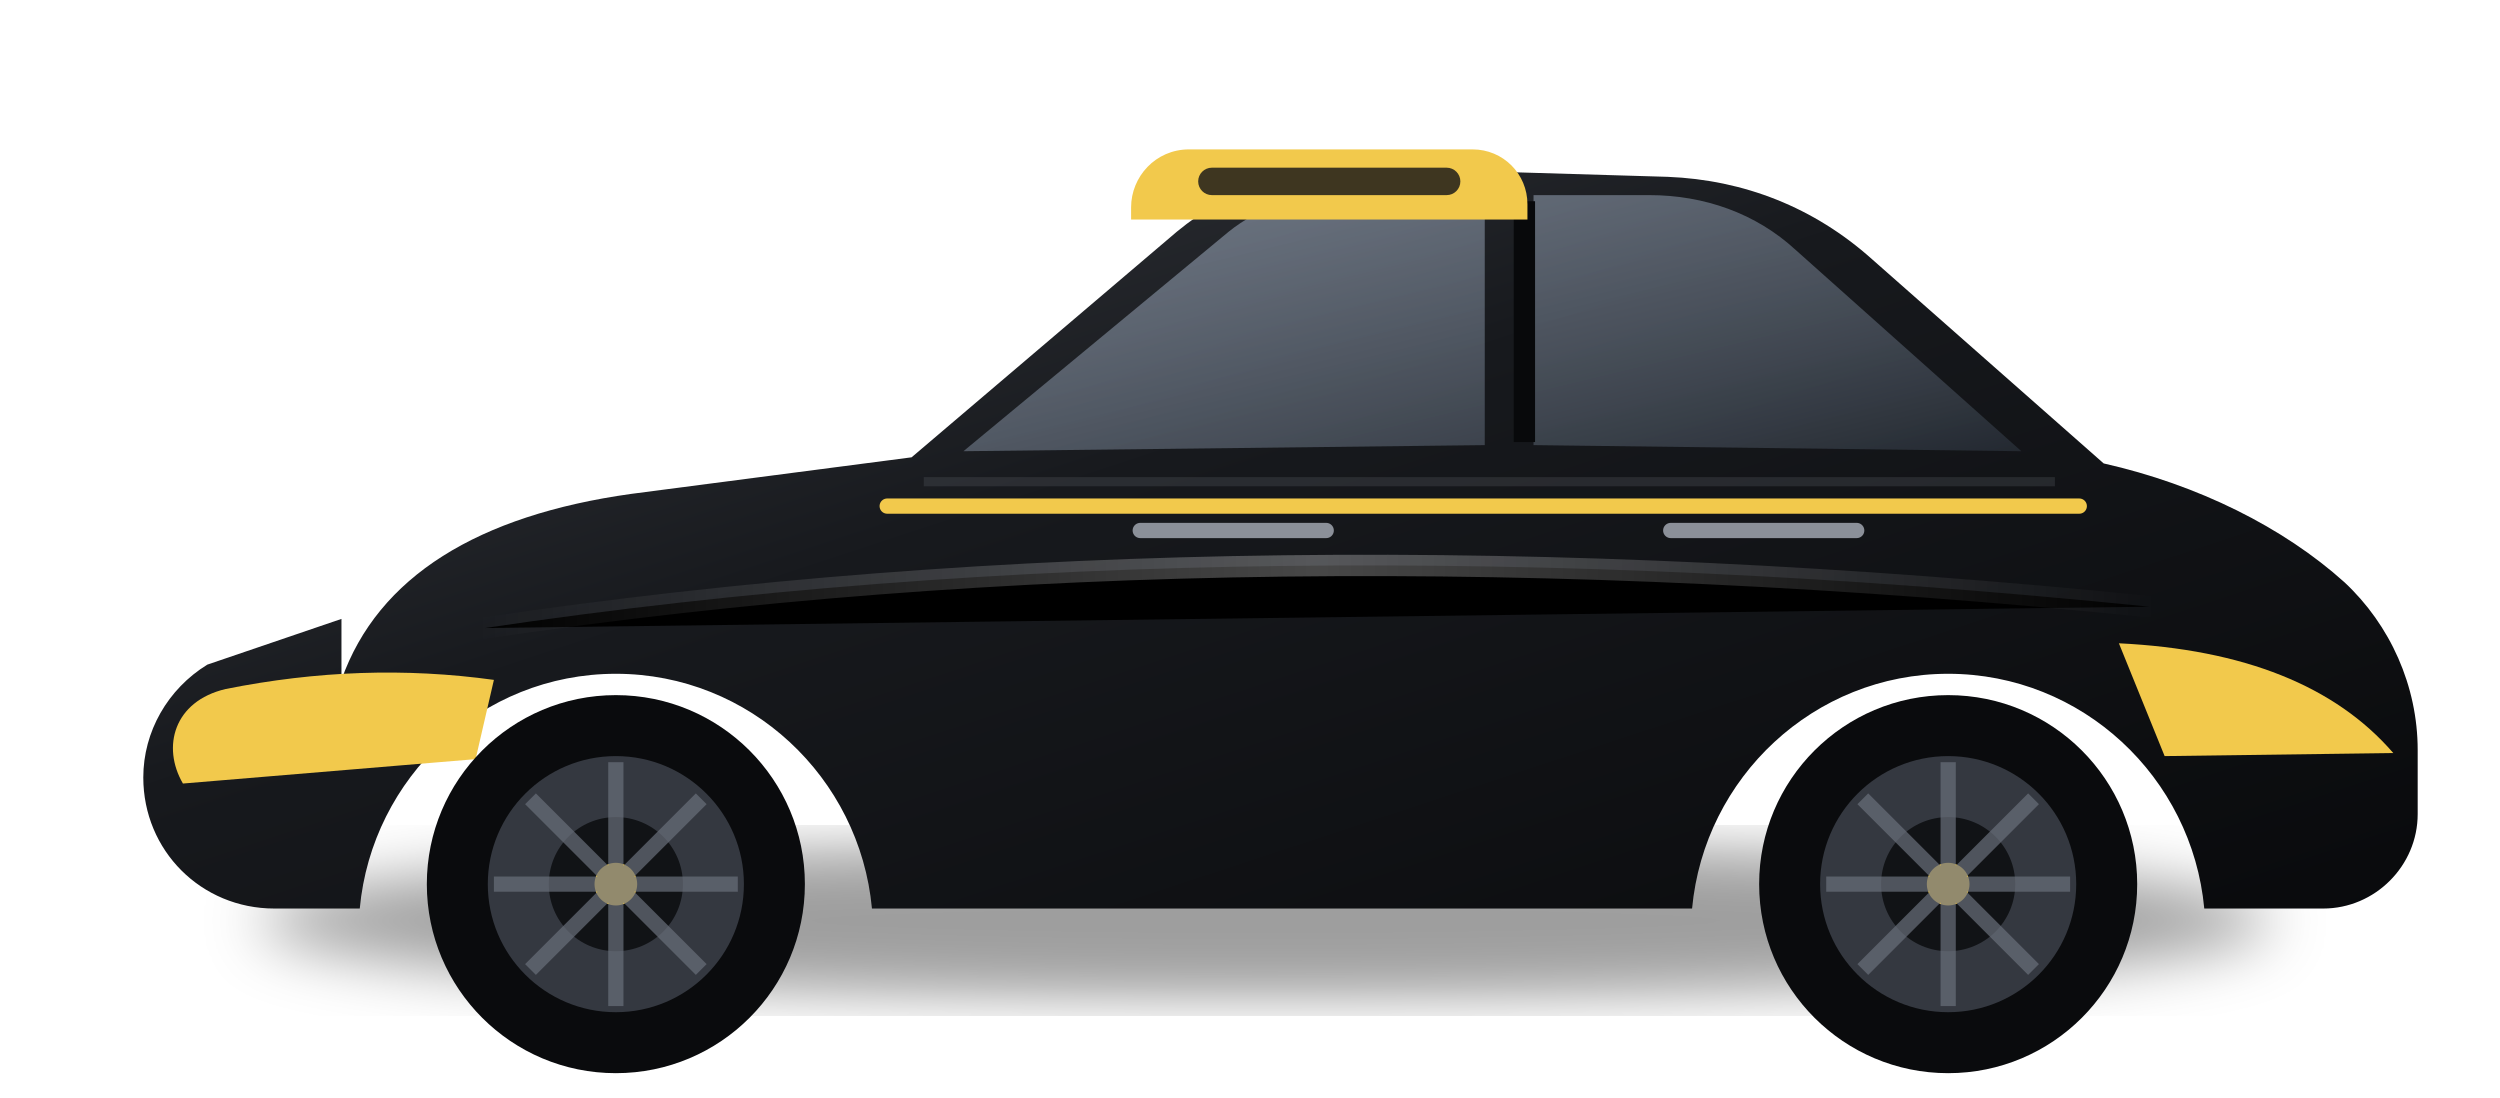
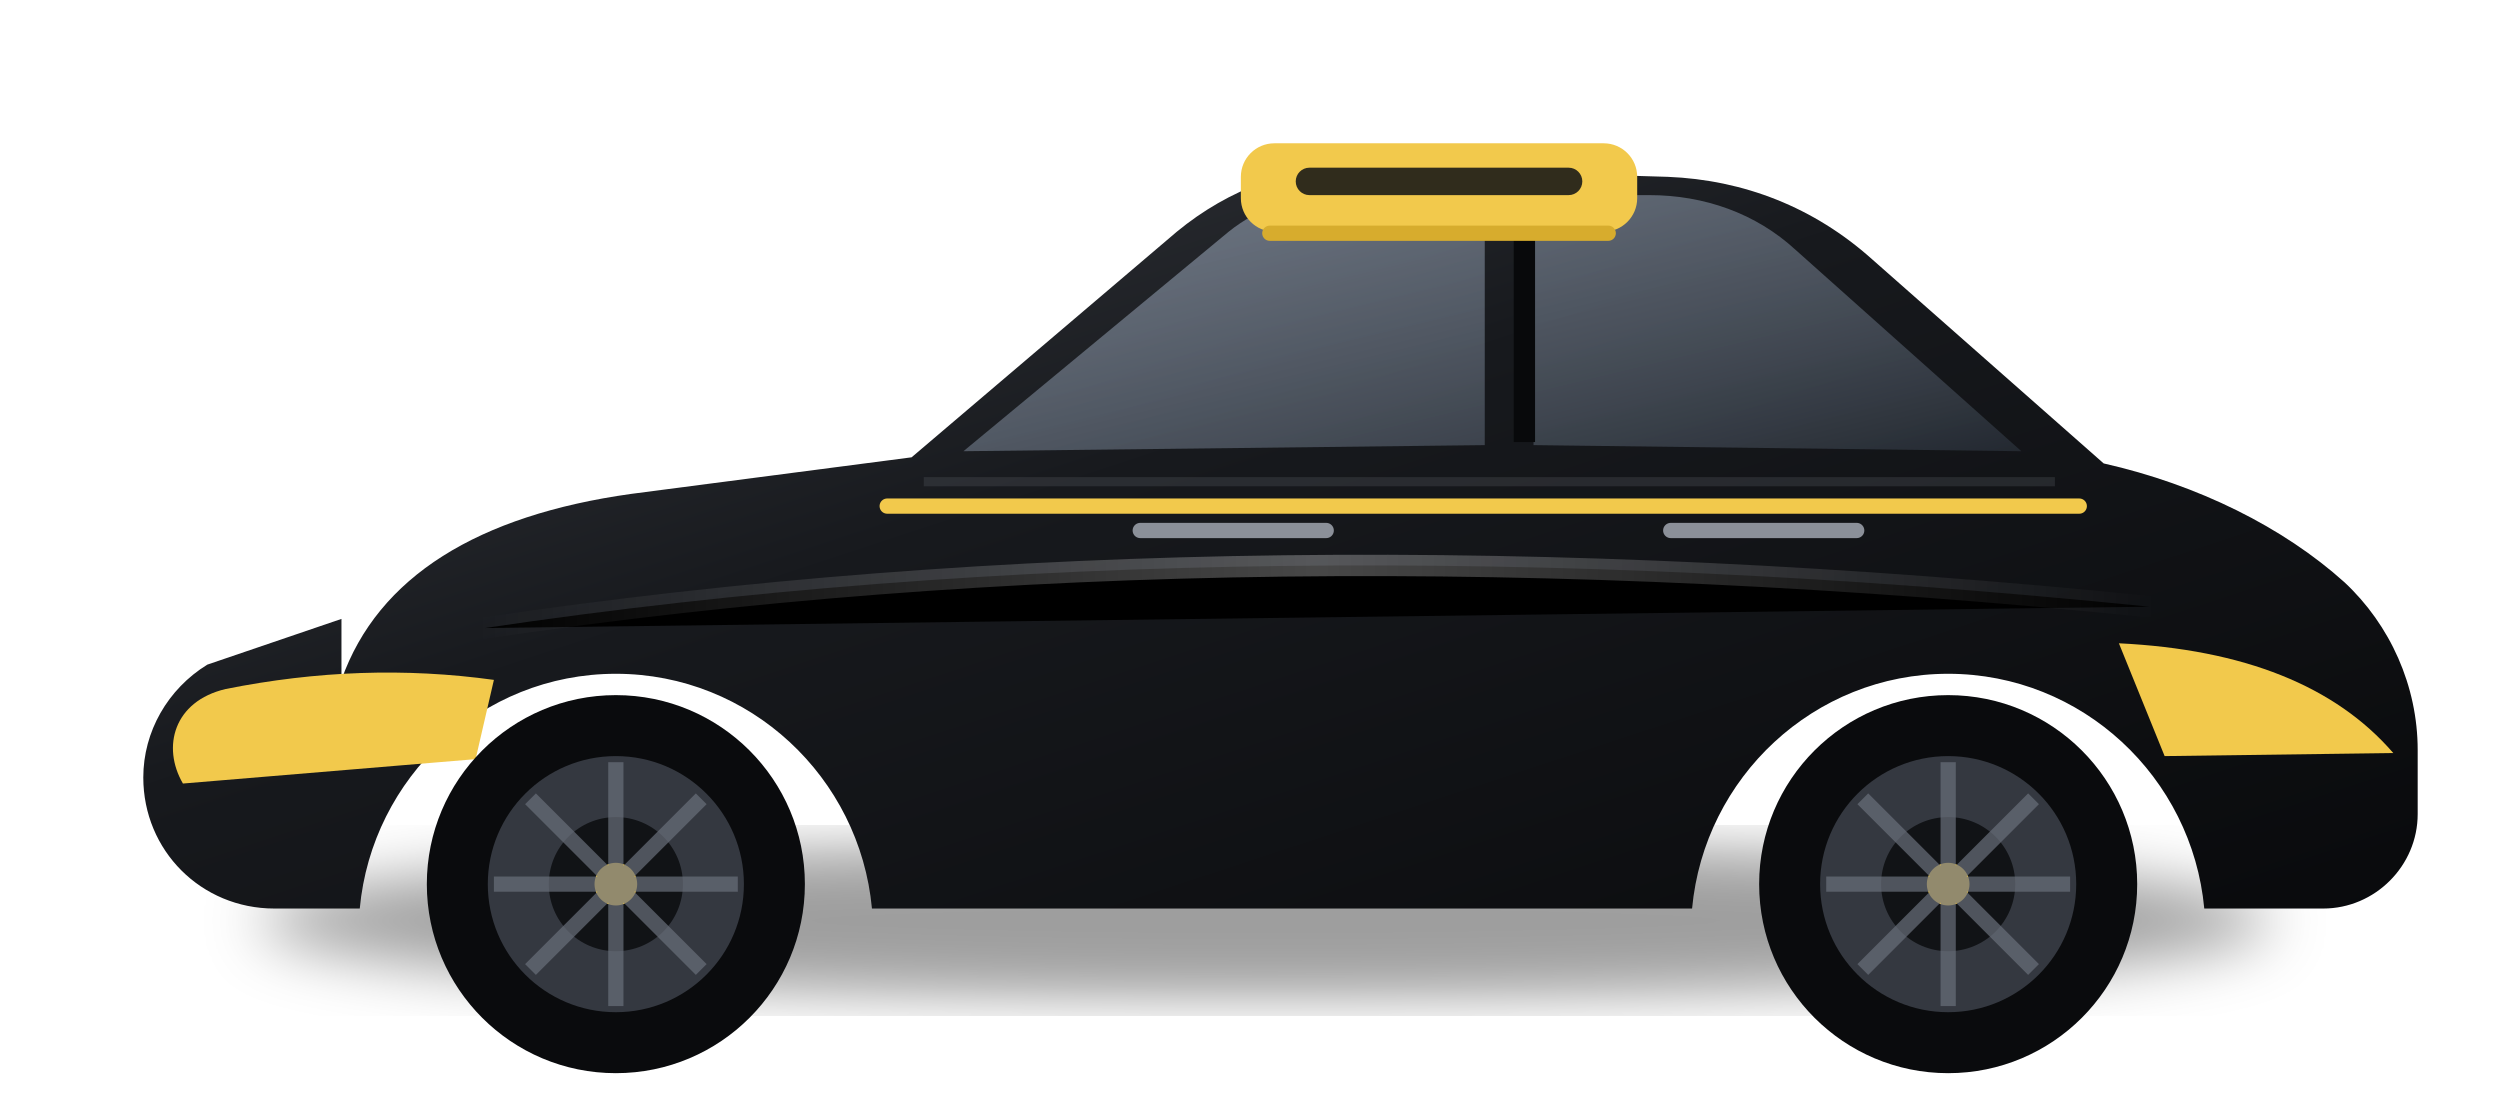
<svg xmlns="http://www.w3.org/2000/svg" viewBox="0 0 820 360" role="img" aria-labelledby="title desc">
  <defs>
    <linearGradient id="body" x1="0" y1="0" x2="1" y2="1">
      <stop offset="0" stop-color="#3a3d43" />
      <stop offset=".42" stop-color="#17191d" />
      <stop offset="1" stop-color="#090a0c" />
    </linearGradient>
    <linearGradient id="glass" x1="0" y1="0" x2="1" y2="1">
      <stop offset="0" stop-color="#9aa6b8" stop-opacity=".65" />
      <stop offset="1" stop-color="#252b33" stop-opacity=".9" />
    </linearGradient>
    <linearGradient id="shine" x1="0" y1="0" x2="1" y2="0">
      <stop offset="0" stop-color="#fff" stop-opacity="0" />
      <stop offset=".5" stop-color="#fff" stop-opacity=".28" />
      <stop offset="1" stop-color="#fff" stop-opacity="0" />
    </linearGradient>
    <filter id="blur">
      <feGaussianBlur stdDeviation="10" />
    </filter>
  </defs>
  <ellipse cx="415" cy="302" rx="330" ry="26" fill="#000" opacity=".38" filter="url(#blur)" />
  <path d="M112 223c12-34 45-54 95-61l92-12 87-74c17-14 38-22 60-21l101 3c25 1 48 10 67 27l76 67c31 7 59 21 79 39 15 14 24 34 24 55v21c0 17-14 31-31 31h-39c-4-43-40-77-84-77s-80 34-84 77H286c-4-43-40-77-84-77s-80 34-84 77H90c-24 0-43-19-43-43 0-15 8-29 21-37l44-15Z" fill="url(#body)" />
  <path d="M316 148l87-72c10-8 22-12 35-12h49v82l-171 2Zm187-84h38c18 0 35 6 48 18l74 66-160-2V64Z" fill="url(#glass)" />
  <path d="M500 66v79" stroke="#08090b" stroke-width="7" />
  <path d="M303 158h371" stroke="#656a73" stroke-opacity=".25" stroke-width="3" />
  <path d="M291 166h391" stroke="#f2c94c" stroke-width="5" stroke-linecap="round" />
  <path d="M159 206c168-25 349-27 546-7" stroke="url(#shine)" stroke-width="7" stroke-linecap="round" />
  <path d="M74 226c30-6 59-7 88-3l-6 26-96 8c-7-12-3-27 14-31Z" fill="#f2c94c" />
  <path d="M695 211c41 2 71 14 90 36l-75 1-15-37Z" fill="#f2c94c" />
  <path d="M374 174h61" stroke="#8b9099" stroke-width="5" stroke-linecap="round" />
  <path d="M548 174h61" stroke="#8b9099" stroke-width="5" stroke-linecap="round" />
  <g>
    <circle cx="202" cy="290" r="62" fill="#0a0b0d" />
    <circle cx="202" cy="290" r="42" fill="#343840" />
    <circle cx="202" cy="290" r="22" fill="#111316" />
    <circle cx="202" cy="290" r="7" fill="#f2c94c" />
    <path d="M202 250v80M162 290h80M174 262l56 56M230 262l-56 56" stroke="#696f7a" stroke-width="5" opacity=".7" />
  </g>
  <g>
    <circle cx="639" cy="290" r="62" fill="#0a0b0d" />
    <circle cx="639" cy="290" r="42" fill="#343840" />
    <circle cx="639" cy="290" r="22" fill="#111316" />
    <circle cx="639" cy="290" r="7" fill="#f2c94c" />
    <path d="M639 250v80M599 290h80M611 262l56 56M667 262l-56 56" stroke="#696f7a" stroke-width="5" opacity=".7" />
  </g>
-   <path d="M390 49h93c10 0 18 8 18 18v5H371v-4c0-10 8-19 19-19Z" fill="#f2c94c" />
-   <rect x="393" y="55" width="86" height="9" rx="4.5" fill="#111215" opacity=".8" />
+   <g id="taxi-sign">
+     <rect x="407" y="47" width="130" height="29" rx="11" fill="#f2c94c" />
+     <rect x="425" y="55" width="94" height="9" rx="4.5" fill="#111215" opacity=".86" />
+     <rect x="414" y="74" width="116" height="5" rx="2.5" fill="#d7ac2d" />
+   </g>
</svg>
